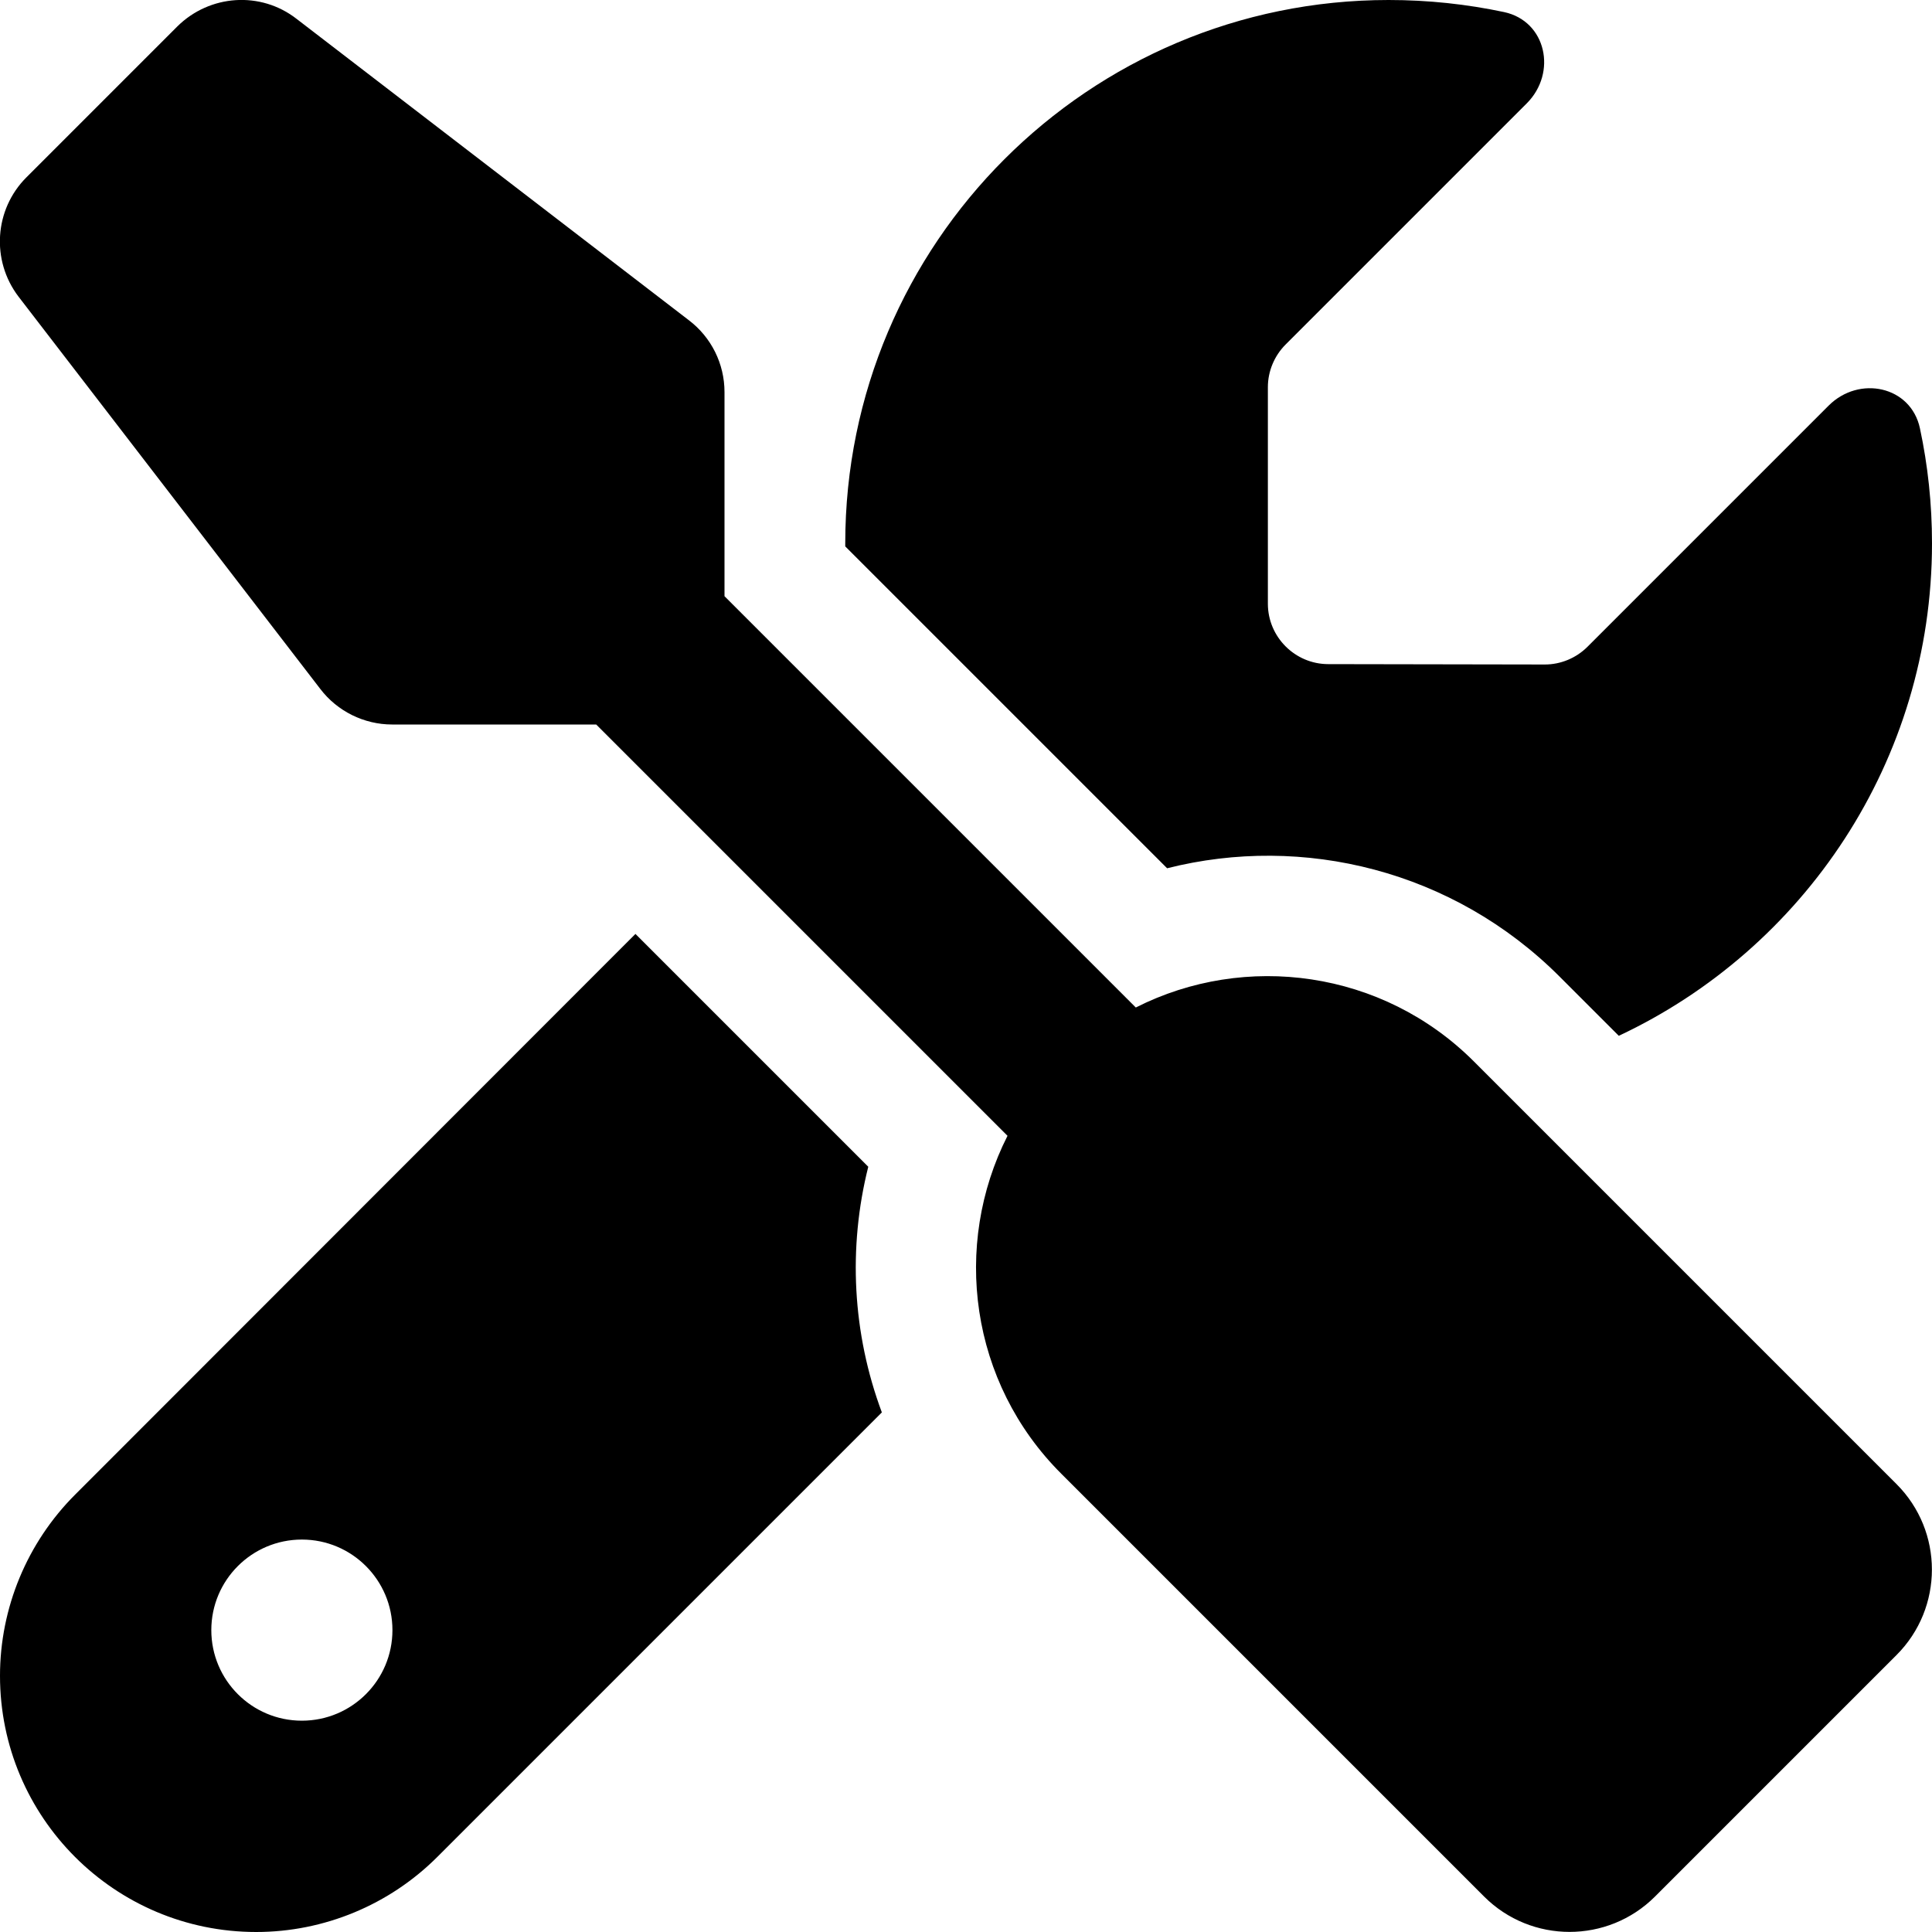
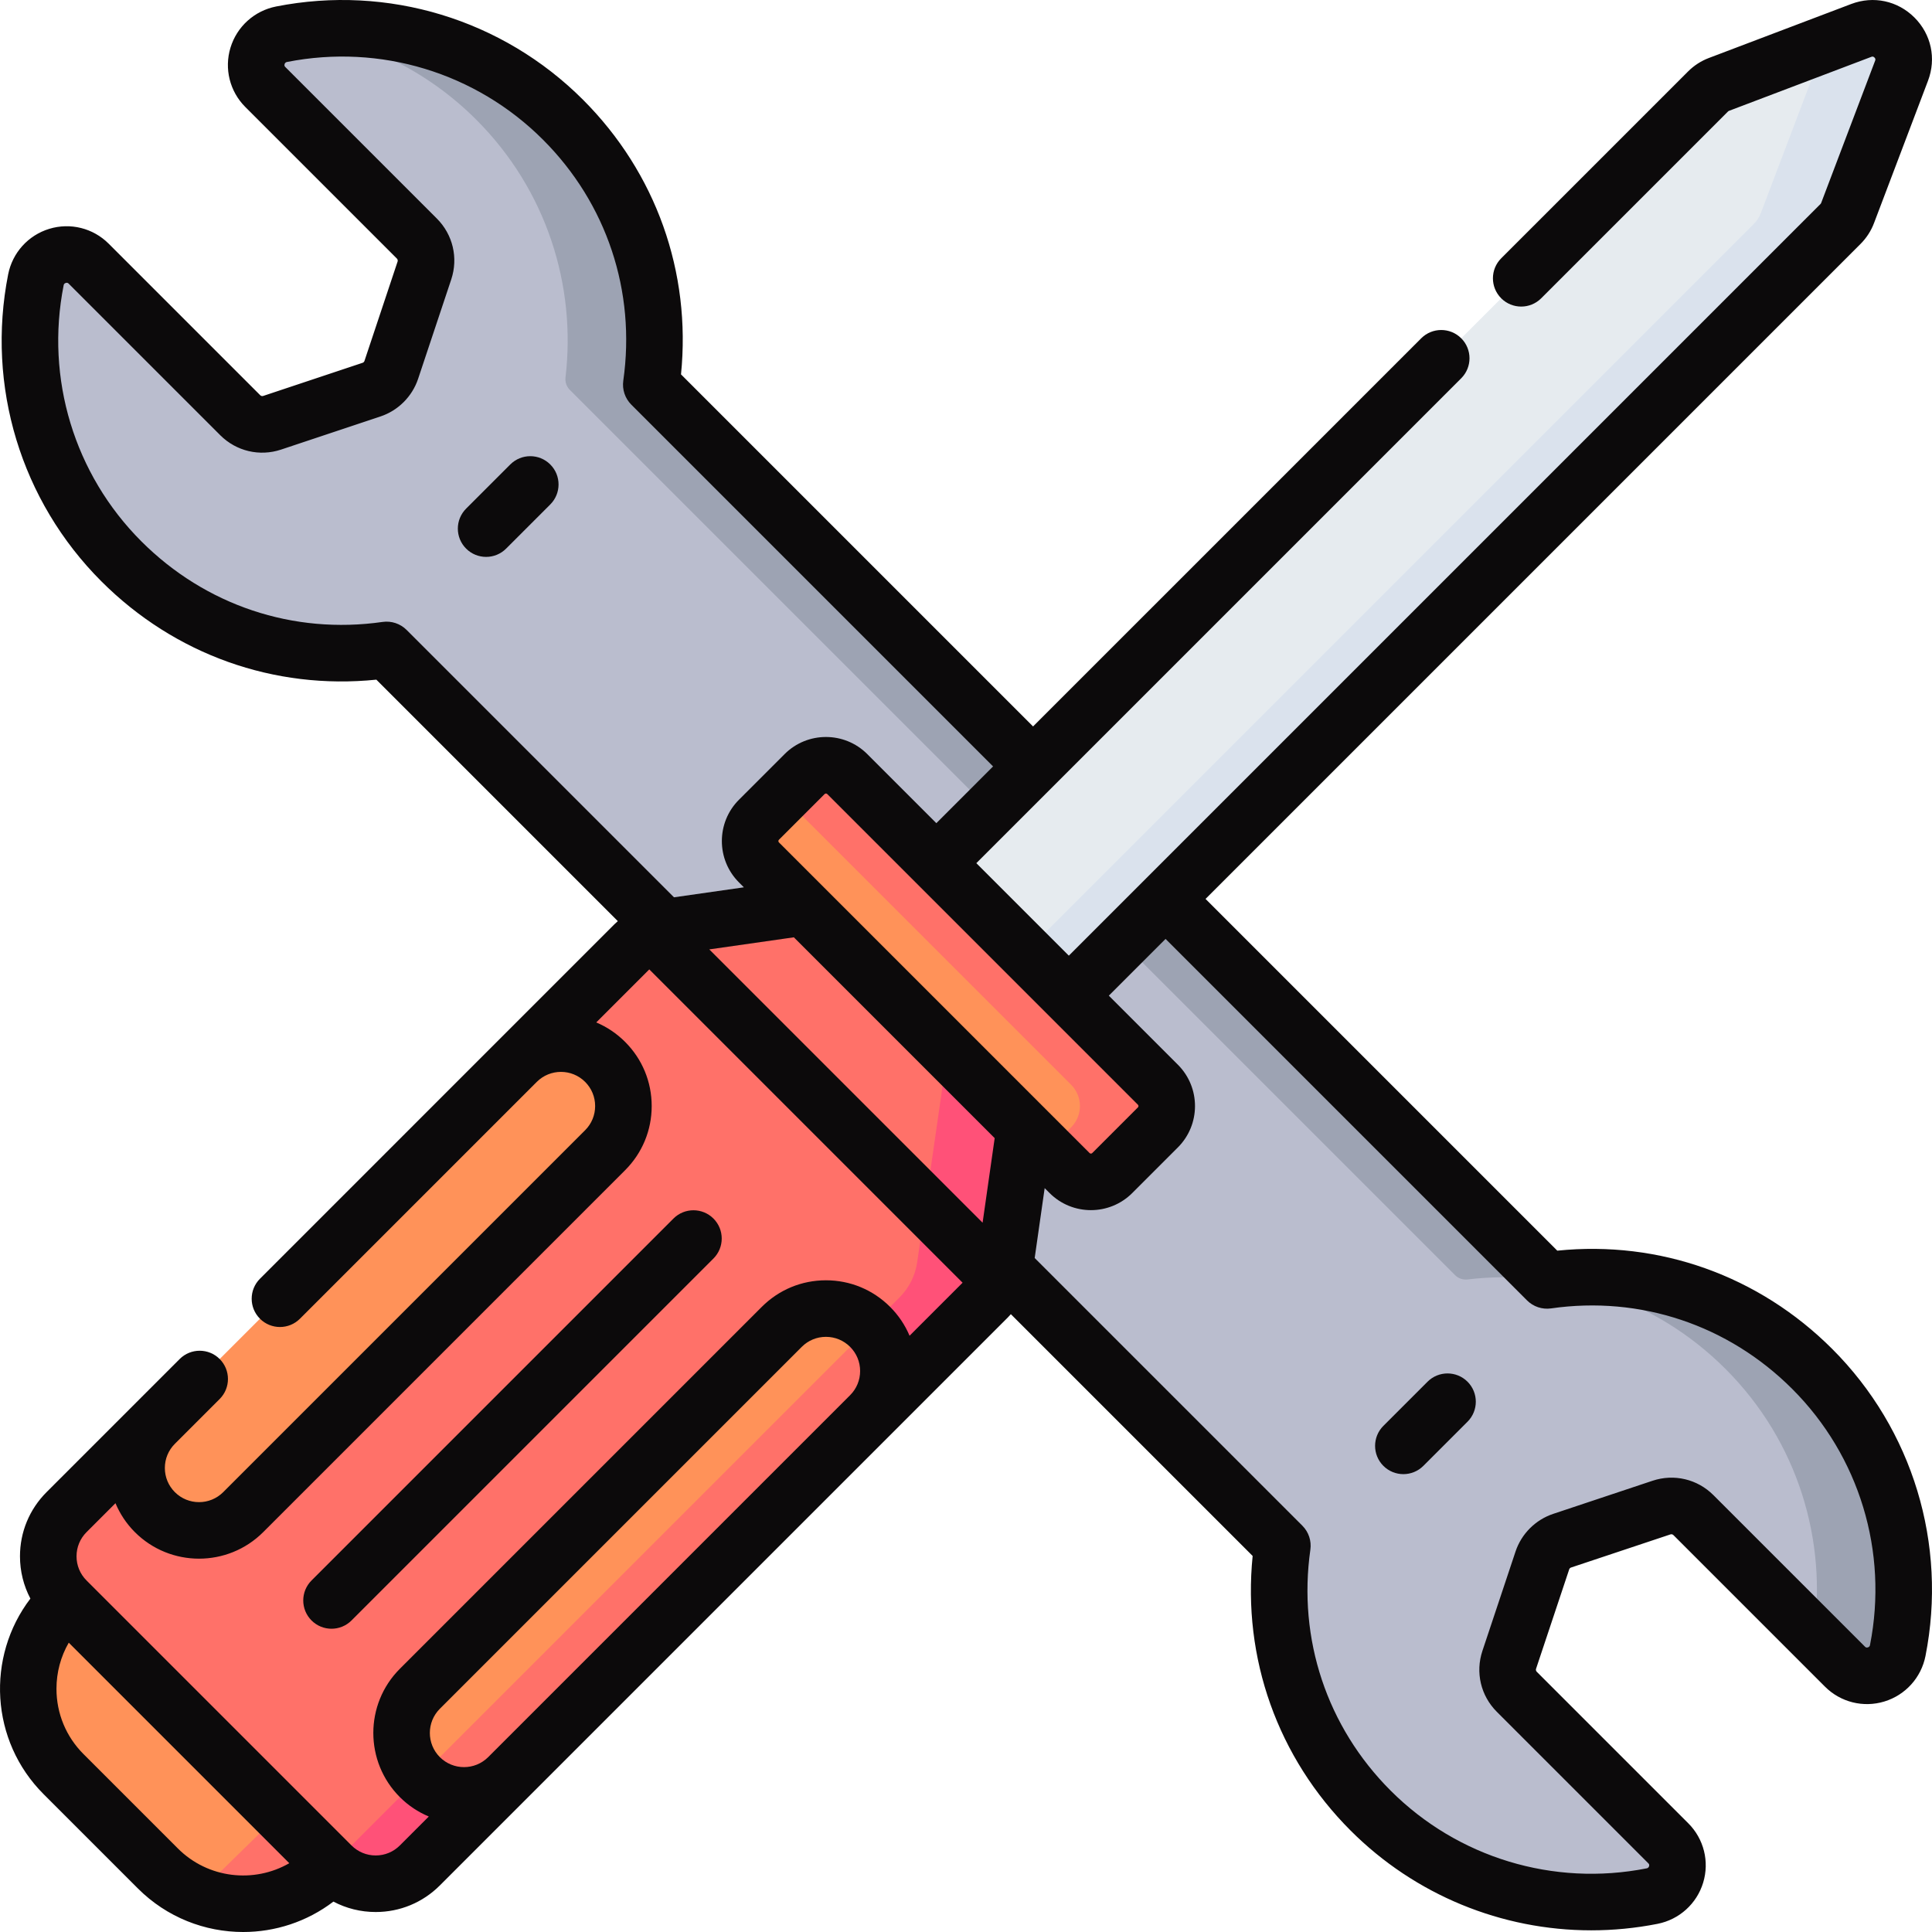
- <svg xmlns="http://www.w3.org/2000/svg" viewBox="0 0 512 512">
-   <path d="M78.6 5C69.1-2.4 55.6-1.5 47 7L7 47c-8.5 8.5-9.4 22-2.1 31.6l80 104c4.5 5.9 11.6 9.4 19 9.4l54.1 0 109 109c-14.7 29-10 65.4 14.3 89.6l112 112c12.5 12.5 32.8 12.5 45.3 0l64-64c12.5-12.5 12.5-32.8 0-45.3l-112-112c-24.2-24.2-60.6-29-89.6-14.3l-109-109 0-54.1c0-7.5-3.5-14.5-9.4-19L78.6 5zM19.9 396.1C7.2 408.8 0 426.1 0 444.1C0 481.6 30.4 512 67.9 512c18 0 35.3-7.2 48-19.9L233.7 374.3c-7.8-20.9-9-43.6-3.6-65.1l-61.7-61.7L19.9 396.1zM512 144c0-10.5-1.1-20.7-3.2-30.5c-2.4-11.2-16.1-14.1-24.2-6l-63.9 63.9c-3 3-7.1 4.7-11.3 4.7L352 176c-8.8 0-16-7.2-16-16l0-57.4c0-4.2 1.7-8.3 4.7-11.3l63.9-63.9c8.1-8.1 5.2-21.8-6-24.2C388.7 1.1 378.5 0 368 0C288.5 0 224 64.5 224 144l0 .8 85.3 85.3c36-9.1 75.8 .5 104 28.7L429 274.5c49-23 83-72.8 83-130.5zM56 432a24 24 0 1 1 48 0 24 24 0 1 1 -48 0z" />
+ <svg xmlns="http://www.w3.org/2000/svg" id="Layer_1" enable-background="new 0 0 512.458 512.458" height="512" viewBox="0 0 512.458 512.458" width="512">
+   <g>
+     <g>
+       <g>
+         <path d="m176.182 246.027-72.246-72.246c-.877-.877-2.109-1.281-3.341-1.134-24.336 2.91-49.674-5.024-68.402-23.753-20.281-20.282-27.833-48.462-22.677-74.636 1.287-6.532 9.296-9.029 14.004-4.321l40.197 40.197c2.219 2.219 5.5 2.993 8.477 2.001l26.356-8.786c2.473-.824 4.414-2.765 5.239-5.239l8.785-26.356c.992-2.976.217-6.258-2.001-8.477l-40.198-40.198c-4.707-4.707-2.21-12.715 4.321-14.002 26.176-5.157 54.357 2.396 74.639 22.678 18.66 18.66 26.538 44.006 23.669 68.326-.145 1.229.26 2.459 1.135 3.334l234.82 234.82c.877.877 2.109 1.281 3.341 1.134 24.336-2.91 49.674 5.024 68.402 23.753 20.281 20.282 27.833 48.461 22.677 74.636-1.287 6.532-9.296 9.029-14.004 4.321l-40.197-40.197c-2.219-2.219-5.5-2.993-8.477-2.001l-26.357 8.786c-2.473.824-4.414 2.765-5.238 5.238l-8.785 26.357c-.992 2.976-.217 6.258 2.001 8.476l40.198 40.198c4.707 4.707 2.211 12.716-4.321 14.002-26.176 5.157-54.357-2.396-74.639-22.678-18.66-18.66-26.538-44.006-23.669-68.326.145-1.229-.259-2.459-1.135-3.334z" fill="#babdce" />
+         <path d="m480.701 363.121c-18.728-18.729-44.066-26.663-68.402-23.753-1.231.147-2.464-.257-3.341-1.134l-234.82-234.82c-.875-.875-1.28-2.105-1.135-3.334 2.869-24.32-5.009-49.666-23.669-68.326-19.1-19.1-45.205-26.906-70.044-23.445 17.21 2.4 33.809 10.21 47.045 23.446 18.66 18.66 26.538 44.006 23.669 68.326-.145 1.229.26 2.459 1.135 3.334l234.82 234.82c.877.877 2.109 1.281 3.341 1.134 24.336-2.91 49.674 5.024 68.402 23.753 19.253 19.254 27.026 45.623 23.355 70.639l8.318 8.319c4.708 4.708 12.717 2.211 14.004-4.321 5.156-26.176-2.397-54.355-22.678-74.638z" fill="#9da3b3" />
+       </g>
+       <g>
+         <path d="m92.589 490.15-70.284-70.284-5.454 5.454c-12.497 12.497-12.497 32.758 0 45.255l25.029 25.029c12.497 12.497 32.758 12.497 45.255 0z" fill="#ff9259" />
+         <path d="m78.906 476.466-19.55 19.138c-2.618 2.618-5.581 4.681-8.738 6.202 11.911 5.739 26.639 3.676 36.517-6.202l5.454-5.454z" fill="#ff7169" />
+         <path d="m275.768 271.829-35.142-35.142 212.417-212.417c.829-.829 1.824-1.472 2.919-1.888l37.745-14.317c6.677-2.533 13.215 4.005 10.682 10.682l-14.317 37.745c-.416 1.096-1.059 2.091-1.888 2.919z" fill="#e6ebef" />
+         <path d="m493.708 8.065-12.353 4.685c.727 1.799.834 3.89.035 5.997l-14.317 37.745c-.415 1.096-1.059 2.091-1.888 2.919l-200.917 200.918 11.5 11.5 212.417-212.417c.829-.829 1.472-1.824 1.888-2.919l14.317-37.745c2.532-6.677-4.006-13.215-10.682-10.683z" fill="#dae2ed" />
+         <path d="m271.791 299.234-5.076 35.533c-.507 3.548-2.151 6.837-4.686 9.371l-32.382 32.381-58.57 35.142-36.286 59.714-23.428 23.428c-6.469 6.469-16.959 6.469-23.428 0l-70.284-70.284c-6.469-6.469-6.469-16.958 0-23.428l24.572-24.572 58.57-35.142 35.142-58.57 32.382-32.382c2.535-2.534 5.823-4.179 9.371-4.686l35.532-5.076 40.999 23.428z" fill="#ff7169" />
+         <path d="m254.22 264.092-.692-.395-10.241 71.07c-.507 3.548-2.151 6.837-4.686 9.371l-150.665 150.665c6.469 6.469 16.958 6.469 23.428 0l23.426-23.426 36.288-59.716 58.57-35.142 32.382-32.382c2.535-2.535 4.179-5.823 4.686-9.371l5.076-35.533z" fill="#ff5178" />
+         <path d="m283.705 311.148-82.398-82.398c-3.124-3.124-3.124-8.189 0-11.314l12.114-12.114c3.124-3.124 8.189-3.124 11.314 0l82.398 82.398c3.124 3.124 3.124 8.19 0 11.314l-12.114 12.114c-3.124 3.124-8.19 3.124-11.314 0z" fill="#ff9259" />
+         <path d="m307.133 287.72-82.398-82.398c-3.124-3.124-8.19-3.124-11.314 0l-5.857 5.858 76.541 76.541c3.124 3.124 3.124 8.19 0 11.314l-6.257 6.257 5.858 5.858c3.124 3.124 8.189 3.124 11.314 0l12.114-12.114c3.123-3.126 3.123-8.192-.001-11.316z" fill="#ff7169" />
+         <path d="m64.508 401.091c-6.469 6.47-16.958 6.47-23.428 0-6.469-6.469-6.469-16.958 0-23.428l96-96c6.47-6.47 16.959-6.47 23.428 0 6.47 6.469 6.47 16.958 0 23.428z" fill="#ff9259" />
+         <path d="m134.792 471.375c-6.469 6.469-16.959 6.469-23.428 0-6.469-6.47-6.469-16.959 0-23.428l96-96c6.47-6.47 16.959-6.47 23.428 0 6.47 6.47 6.47 16.958 0 23.428z" fill="#ff9259" />
+         <path d="m230.792 351.947-119.428 119.428c6.469 6.469 16.958 6.47 23.427.001l96.001-96.001c6.469-6.469 6.469-16.958 0-23.428z" fill="#ff7169" />
+       </g>
+     </g>
+     <g fill="#0c0a0b">
+       <path d="m189.239 323.216c-2.929-2.928-7.678-2.928-10.606 0l-96 96c-2.929 2.93-2.929 7.678 0 10.607 1.464 1.464 3.384 2.196 5.303 2.196s3.839-.732 5.303-2.196l96-96c2.929-2.93 2.929-7.678 0-10.607z" />
+       <path d="m413.067 331.736-93.298-93.299 173.716-173.718c1.593-1.591 2.805-3.464 3.601-5.565l14.317-37.746c2.232-5.885.854-12.307-3.598-16.757-4.45-4.45-10.871-5.829-16.758-3.598l-37.741 14.316c-2.105.797-3.978 2.009-5.566 3.598l-49.549 49.548c-2.929 2.93-2.929 7.678 0 10.607 2.93 2.927 7.678 2.929 10.607 0l49.552-49.552c.075-.075.169-.136.272-.175l37.744-14.317c.167-.063.475-.181.832.179.358.358.241.666.179.831l-14.318 37.749c-.038.1-.099.193-.178.271l-199.376 199.378-24.535-24.536 128.615-128.614c2.929-2.93 2.929-7.678 0-10.607-2.929-2.927-7.677-2.929-10.607 0l-102.96 102.959-93.383-93.383c2.731-27.117-6.629-53.484-25.997-72.854-21.326-21.325-51.753-30.574-81.392-24.732-5.764 1.134-10.405 5.324-12.113 10.931-1.697 5.577-.188 11.605 3.938 15.732l40.198 40.198c.211.211.284.518.189.801l-8.786 26.357c-.078.232-.262.417-.495.494l-26.356 8.786c-.282.094-.59.022-.802-.189l-40.196-40.196c-4.128-4.128-10.158-5.637-15.741-3.939-5.6 1.703-9.784 6.333-10.919 12.083-5.851 29.647 3.393 60.085 24.727 81.42 19.456 19.457 45.854 28.843 72.938 26.082l64.048 64.048c-.29.262-.586.518-.863.795l-94.059 94.06c-2.929 2.93-2.929 7.678 0 10.607 1.464 1.464 3.384 2.196 5.303 2.196 1.92 0 3.839-.732 5.303-2.196l62.82-62.821c.001 0 .001-.001.002-.001 3.534-3.536 9.286-3.535 12.821-.001 1.712 1.713 2.656 3.989 2.656 6.411s-.943 4.698-2.655 6.41l-96 96.001c-3.535 3.535-9.287 3.535-12.821 0-1.712-1.712-2.656-3.989-2.656-6.41 0-2.418.941-4.691 2.648-6.402l11.894-11.894c2.929-2.93 2.929-7.678 0-10.607-2.928-2.928-7.677-2.928-10.607 0l-35.314 35.313c-4.545 4.545-7.048 10.589-7.048 17.018 0 3.973.959 7.797 2.762 11.214-11.8 15.472-10.645 37.729 3.486 51.86l25.029 25.029c7.701 7.7 17.816 11.55 27.931 11.55 8.447 0 16.888-2.695 23.928-8.064 3.416 1.804 7.241 2.762 11.214 2.762 6.428 0 12.472-2.504 17.017-7.049l150.667-150.666c.277-.277.532-.573.794-.862l64.133 64.132c-2.731 27.117 6.629 53.484 25.997 72.853 17.117 17.116 40.094 26.451 63.822 26.45 5.835 0 11.719-.564 17.569-1.718 5.764-1.135 10.405-5.323 12.112-10.932 1.697-5.577.189-11.605-3.938-15.732l-40.197-40.196c-.212-.212-.285-.52-.19-.803l8.786-26.357c.077-.233.262-.417.495-.494l26.357-8.786c.284-.095.591-.021.801.189l40.197 40.196c4.127 4.129 10.159 5.638 15.74 3.939 5.6-1.703 9.785-6.333 10.92-12.083 5.851-29.647-3.394-60.085-24.727-81.421-19.457-19.456-45.857-28.845-72.938-26.081zm-152.436-7.413-72.498-72.498 22.437-3.205 53.267 53.267zm-54.021-100.877c-.195-.194-.195-.512 0-.706l12.114-12.114c.098-.098.225-.146.354-.146.128 0 .256.049.354.146l82.397 82.398c.195.194.195.512 0 .706l-12.114 12.114c-.192.194-.512.196-.706 0zm-105.131-58.479c-23.674 3.402-46.995-4.389-63.982-21.376-17.79-17.791-25.498-43.178-20.617-67.91.029-.147.098-.493.568-.637.44-.133.662.087.769.195l40.198 40.198c4.255 4.252 10.444 5.715 16.151 3.811l26.355-8.786c4.688-1.563 8.42-5.294 9.982-9.981l8.786-26.356c1.902-5.708.441-11.898-3.813-16.152l-40.198-40.198c-.114-.113-.326-.325-.194-.757.146-.481.521-.555.662-.583 24.725-4.872 50.102 2.838 67.886 20.623 16.899 16.899 24.661 40.195 21.294 63.915-.331 2.335.455 4.689 2.123 6.357l95.963 95.964-15.048 15.048-18.325-18.325c-6.043-6.043-15.877-6.043-21.92 0l-12.114 12.114c-6.044 6.044-6.044 15.877 0 21.921l1.307 1.307-18.539 2.648-70.923-70.922c-1.672-1.668-4.034-2.454-6.371-2.118zm-54.296 325.334-25.029-25.029c-4.627-4.627-7.176-10.779-7.176-17.324 0-4.363 1.133-8.553 3.261-12.233l58.496 58.496c-9.363 5.389-21.555 4.086-29.552-3.91zm52.467 1.855c-2.421 0-4.698-.943-6.411-2.656l-70.284-70.284c-.001-.001-.001-.001-.002-.002-1.711-1.713-2.653-3.988-2.653-6.408 0-2.422.943-4.698 2.655-6.41l7.674-7.674c1.172 2.79 2.879 5.406 5.147 7.674 4.692 4.691 10.854 7.037 17.017 7.037 6.163-.001 12.326-2.346 17.017-7.037l96-96.001c4.545-4.545 7.049-10.589 7.049-17.018 0-6.428-2.503-12.472-7.049-17.017-2.234-2.234-4.831-3.971-7.657-5.164l14.067-14.068 83.105 83.106-14.065 14.066c-1.193-2.826-2.93-5.423-5.164-7.657-4.545-4.545-10.589-7.049-17.018-7.049-6.428 0-12.472 2.504-17.017 7.049l-96.001 96.001c-9.382 9.383-9.382 24.651.001 34.035 2.268 2.268 4.884 3.975 7.674 5.146l-7.675 7.675c-1.712 1.713-3.989 2.656-6.41 2.656zm29.838-26.083c-3.534 3.533-9.286 3.534-12.821 0-3.535-3.535-3.535-9.288-.001-12.822l96.001-96.001c1.712-1.712 3.989-2.655 6.41-2.655 2.422 0 4.699.943 6.411 2.655 1.712 1.713 2.656 3.989 2.656 6.411s-.943 4.698-2.655 6.41zm366.527-29.739c-.029.148-.097.493-.567.637-.441.134-.661-.087-.769-.195l-40.199-40.198c-4.256-4.252-10.444-5.715-16.15-3.811l-26.355 8.786c-4.688 1.563-8.42 5.294-9.982 9.982l-8.786 26.356c-1.902 5.707-.441 11.896 3.813 16.152l40.198 40.198c.114.113.326.325.195.757-.146.481-.52.555-.662.583-24.719 4.869-50.102-2.838-67.886-20.622-16.899-16.9-24.661-40.196-21.294-63.916.331-2.335-.455-4.689-2.122-6.357l-71.001-71.001 2.648-18.538 1.307 1.307c3.023 3.022 6.991 4.532 10.96 4.532 3.97 0 7.938-1.511 10.961-4.532l12.114-12.114c6.043-6.044 6.043-15.877 0-21.921l-18.324-18.324 15.048-15.049 95.884 95.884c1.671 1.67 4.027 2.453 6.371 2.12 23.669-3.4 46.994 4.388 63.981 21.375 17.791 17.791 25.498 43.178 20.617 67.909z" />
+       <path d="m135.352 123.198-11.714 11.714c-2.929 2.93-2.929 7.678 0 10.607 1.464 1.464 3.384 2.196 5.303 2.196s3.839-.732 5.303-2.196l11.714-11.714c2.929-2.93 2.929-7.678 0-10.607-2.929-2.928-7.678-2.928-10.606 0z" />
+       <path d="m378.65 366.496-11.714 11.714c-2.929 2.93-2.929 7.678 0 10.607 1.465 1.464 3.385 2.196 5.304 2.196s3.839-.733 5.304-2.196l11.714-11.714c2.929-2.93 2.929-7.678 0-10.607-2.931-2.928-7.679-2.928-10.608 0z" />
+     </g>
+   </g>
</svg>
